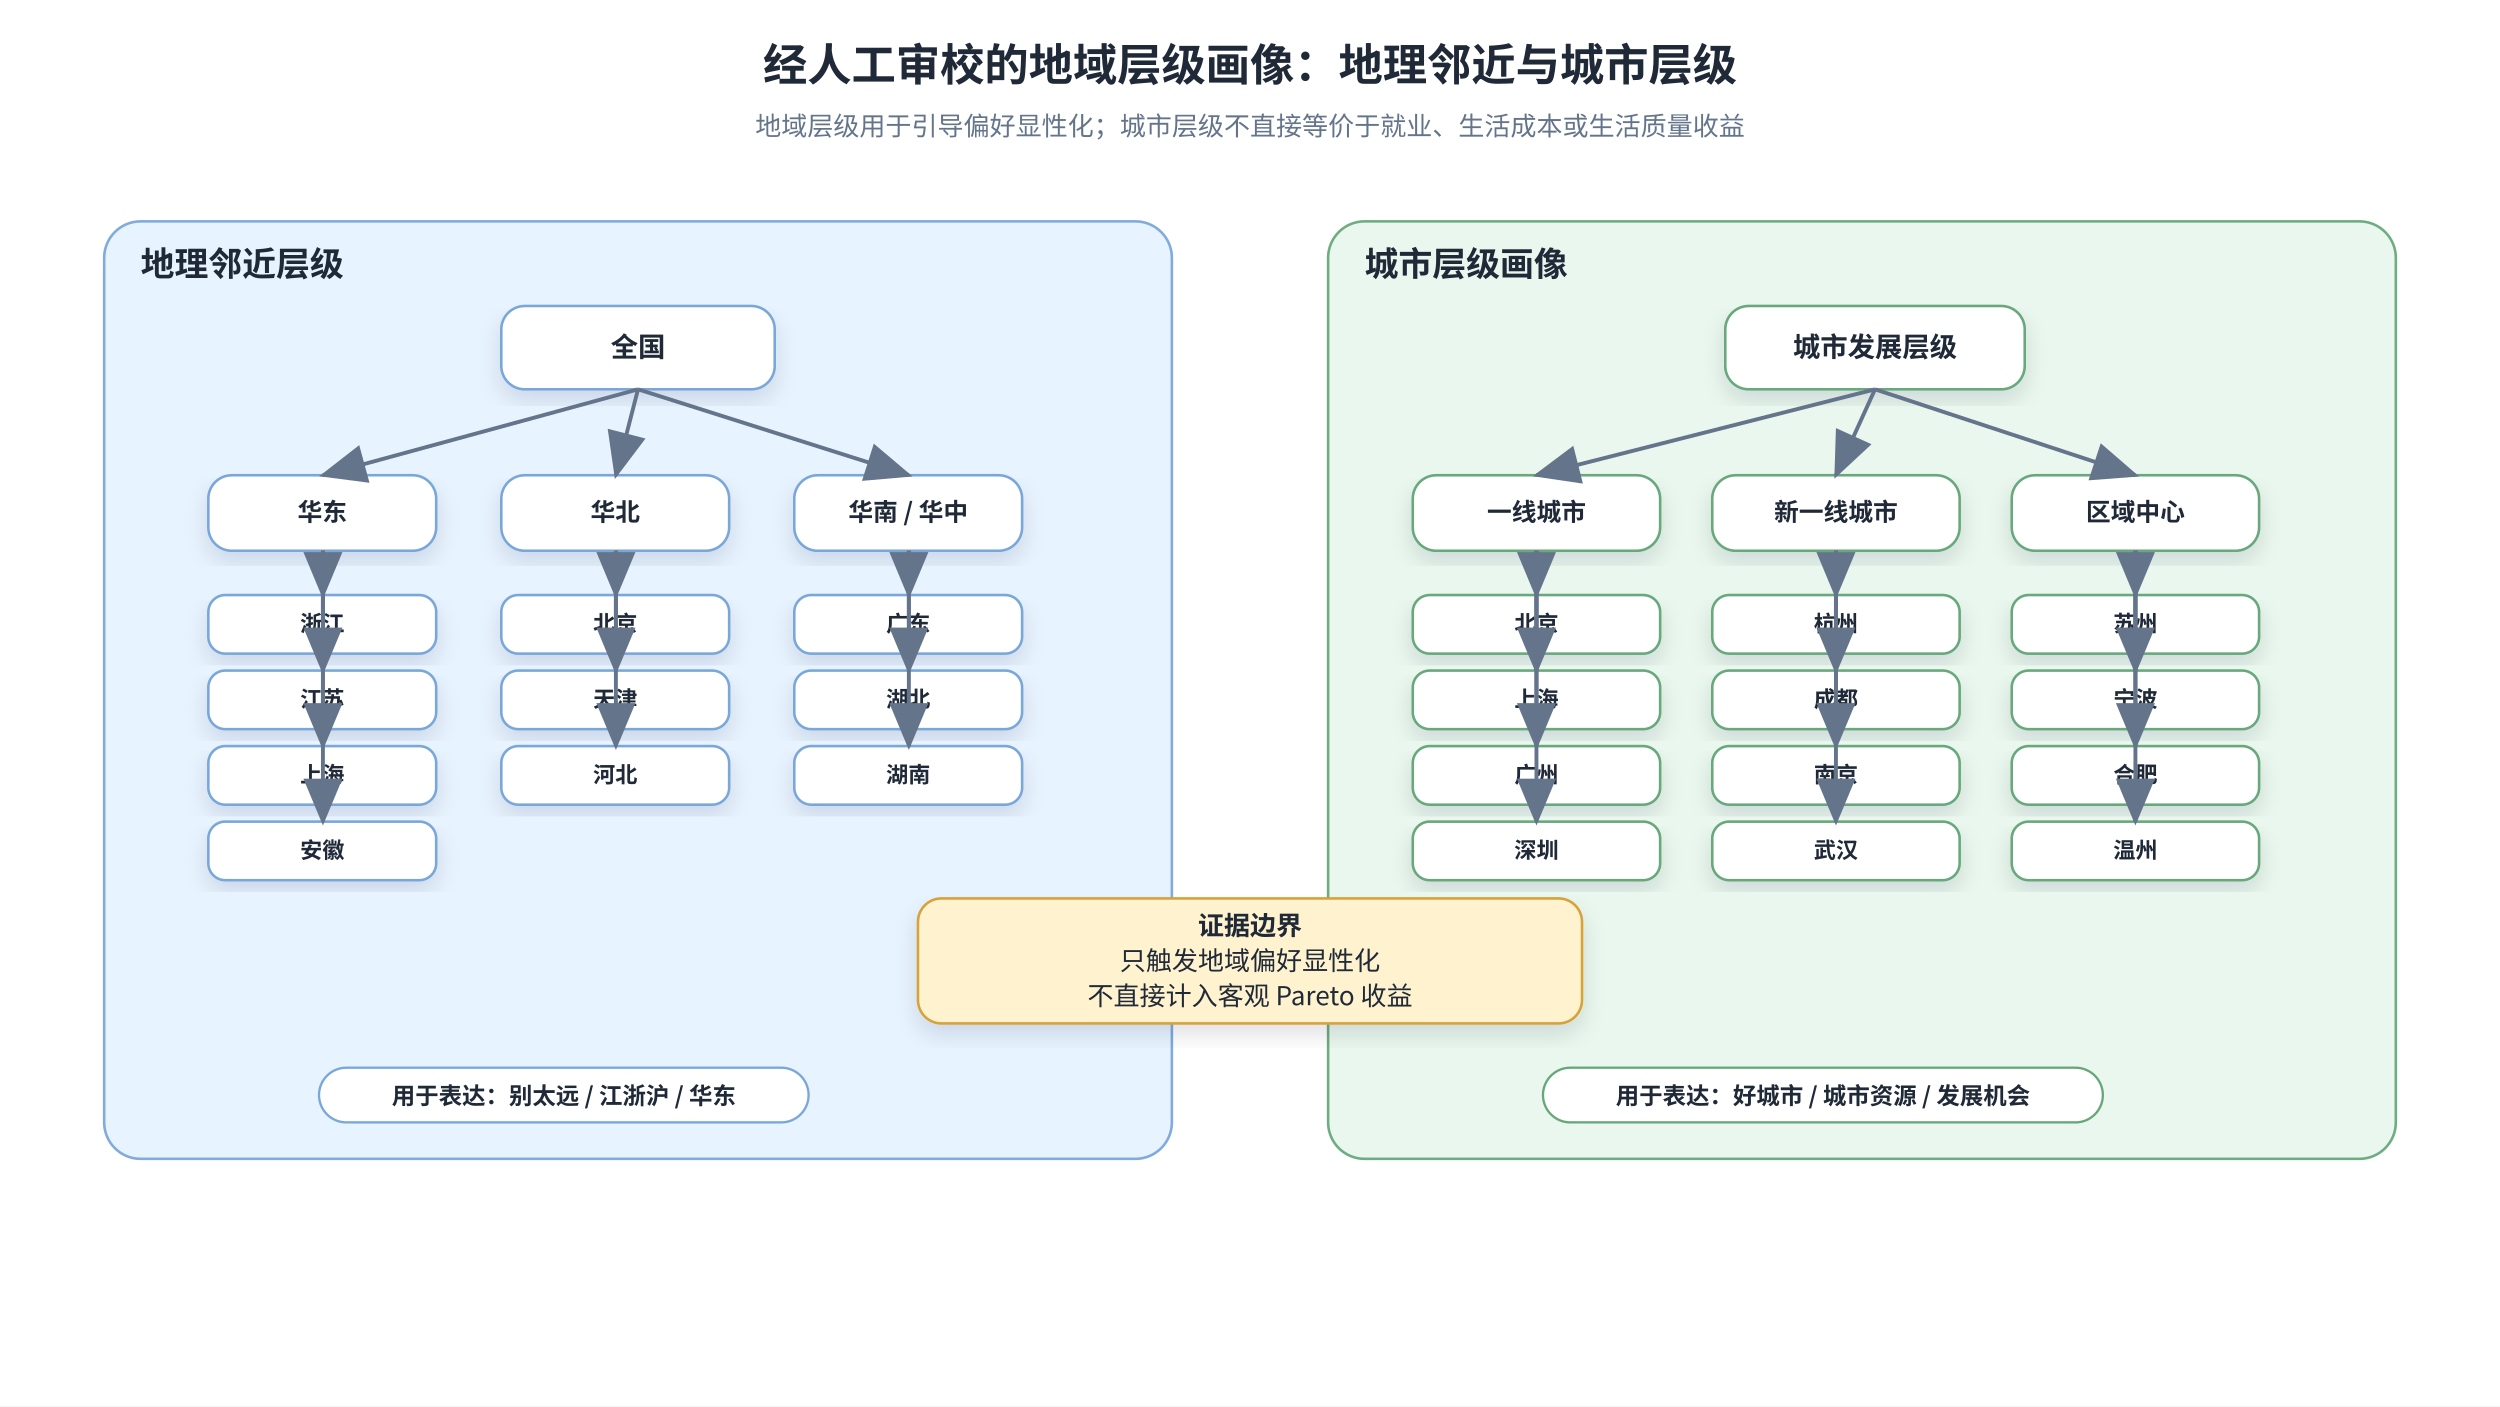
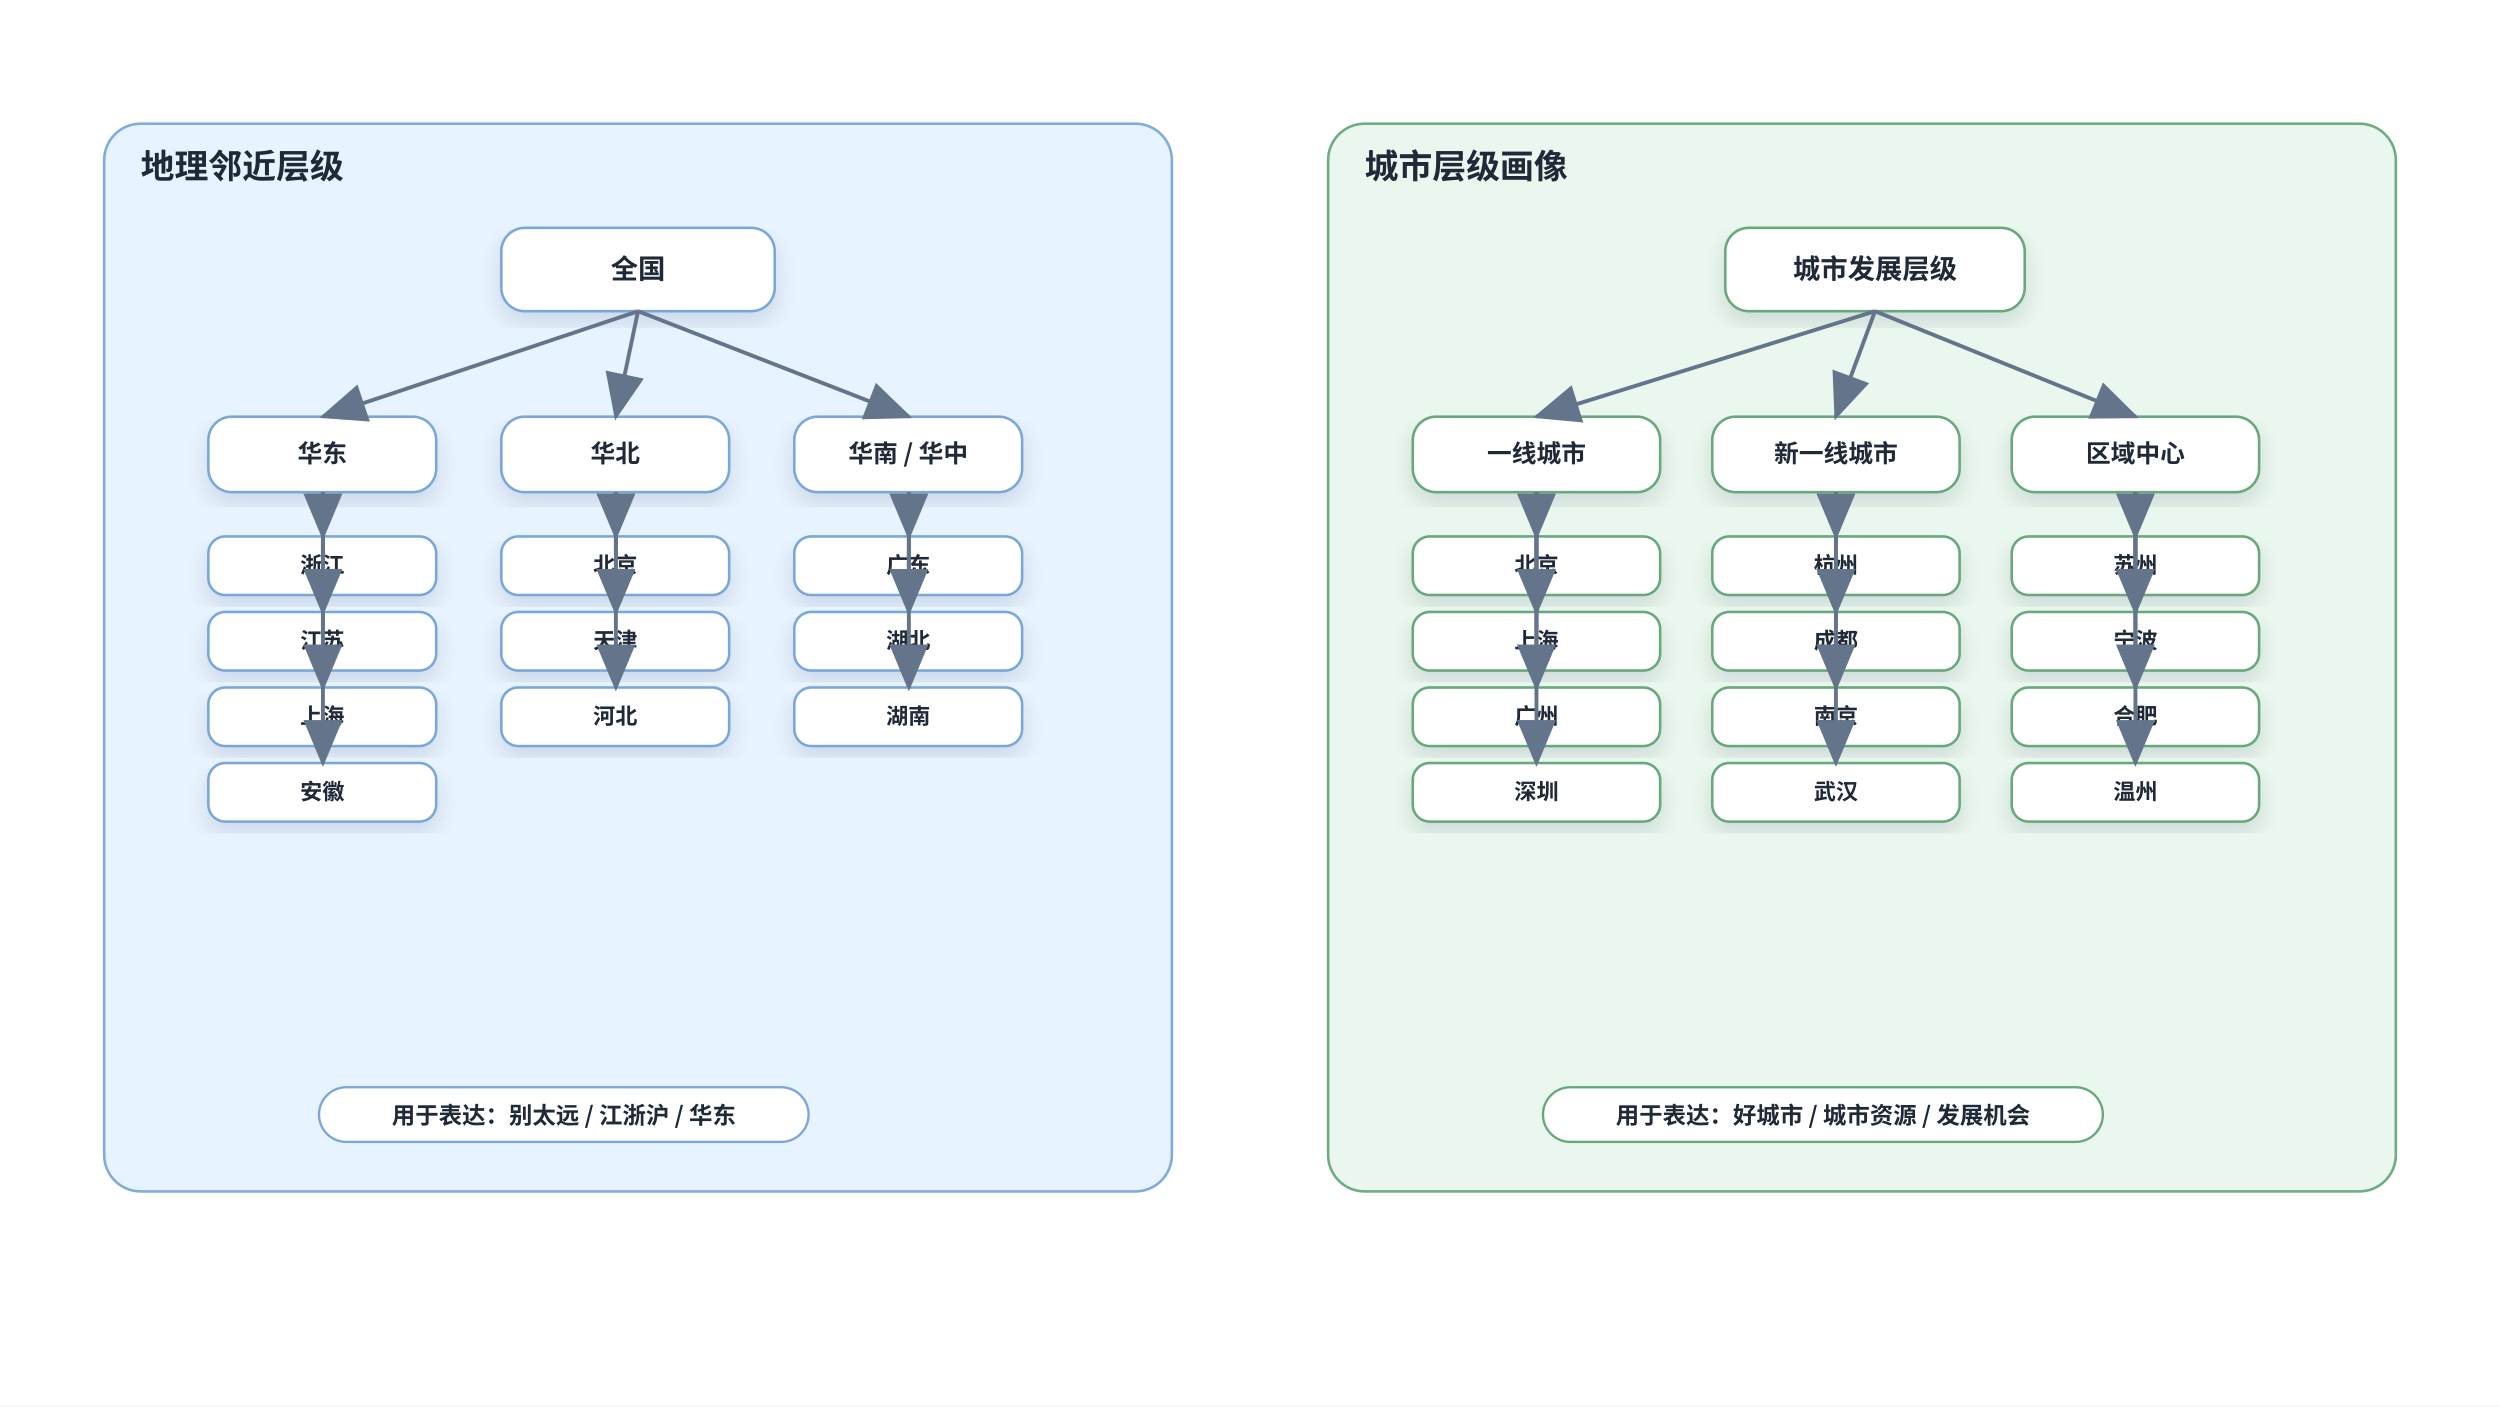
<svg xmlns="http://www.w3.org/2000/svg" width="1920" height="1080" viewBox="0 0 1920 1080">
  <rect width="100%" height="100%" fill="#ffffff" />
  <defs>
    <marker id="arrow" markerWidth="14" markerHeight="14" refX="11" refY="5" orient="auto" markerUnits="strokeWidth">
      <path d="M0,0 L12,5 L0,10 Z" fill="#64748b" />
    </marker>
    <filter id="shadow" x="-10%" y="-10%" width="120%" height="130%">
      <feDropShadow dx="0" dy="8" stdDeviation="8" flood-color="#0f172a" flood-opacity="0.12" />
    </filter>
  </defs>
  <style>
  text {
    font-family: Microsoft YaHei, Noto Sans CJK SC, SimHei, Arial, sans-serif;
    dominant-baseline: alphabetic;
  }
  .card {
    filter: url(#shadow);
  }
</style>
-   <text x="960" y="62" text-anchor="middle" font-size="34" font-weight="800" fill="#1f2937">经人工审校的地域层级画像：地理邻近与城市层级</text>
-   <text x="960" y="104" text-anchor="middle" font-size="20" font-weight="500" fill="#64748b">地域层级用于引导偏好显性化；城市层级不直接等价于就业、生活成本或生活质量收益</text>
-   <rect x="80" y="170" width="820" height="720" rx="28" fill="#e6f2ff" stroke="#7aa7d9" stroke-width="2" opacity="0.95" />
-   <text x="108" y="212" text-anchor="start" font-size="26" font-weight="700" fill="#1f2937">地理邻近层级</text>
-   <rect class="card" x="385" y="235" width="210" height="64" rx="18" fill="#ffffff" stroke="#7aa7d9" stroke-width="2" />
-   <text x="490.0" y="274" text-anchor="middle" font-size="21" font-weight="600" fill="#1f2937">全国</text>
-   <rect class="card" x="160" y="365" width="175" height="58" rx="18" fill="#ffffff" stroke="#7aa7d9" stroke-width="2" />
-   <text x="247.5" y="400" text-anchor="middle" font-size="19" font-weight="600" fill="#1f2937">华东</text>
-   <path d="M490,299 L248,365" fill="none" stroke="#64748b" stroke-width="3" marker-end="url(#arrow)" />
-   <rect class="card" x="160" y="457" width="175" height="45" rx="13" fill="#ffffff" stroke="#7aa7d9" stroke-width="2" />
-   <text x="247.5" y="485" text-anchor="middle" font-size="17" font-weight="600" fill="#1f2937">浙江</text>
-   <path d="M248,423 L248,457" fill="none" stroke="#64748b" stroke-width="3" marker-end="url(#arrow)" />
-   <rect class="card" x="160" y="515" width="175" height="45" rx="13" fill="#ffffff" stroke="#7aa7d9" stroke-width="2" />
-   <text x="247.5" y="543" text-anchor="middle" font-size="17" font-weight="600" fill="#1f2937">江苏</text>
-   <path d="M248,423 L248,515" fill="none" stroke="#64748b" stroke-width="3" marker-end="url(#arrow)" />
-   <rect class="card" x="160" y="573" width="175" height="45" rx="13" fill="#ffffff" stroke="#7aa7d9" stroke-width="2" />
-   <text x="247.5" y="601" text-anchor="middle" font-size="17" font-weight="600" fill="#1f2937">上海</text>
-   <path d="M248,423 L248,573" fill="none" stroke="#64748b" stroke-width="3" marker-end="url(#arrow)" />
-   <rect class="card" x="160" y="631" width="175" height="45" rx="13" fill="#ffffff" stroke="#7aa7d9" stroke-width="2" />
-   <text x="247.5" y="659" text-anchor="middle" font-size="17" font-weight="600" fill="#1f2937">安徽</text>
-   <path d="M248,423 L248,631" fill="none" stroke="#64748b" stroke-width="3" marker-end="url(#arrow)" />
-   <rect class="card" x="385" y="365" width="175" height="58" rx="18" fill="#ffffff" stroke="#7aa7d9" stroke-width="2" />
-   <text x="472.5" y="400" text-anchor="middle" font-size="19" font-weight="600" fill="#1f2937">华北</text>
-   <path d="M490,299 L473,365" fill="none" stroke="#64748b" stroke-width="3" marker-end="url(#arrow)" />
-   <rect class="card" x="385" y="457" width="175" height="45" rx="13" fill="#ffffff" stroke="#7aa7d9" stroke-width="2" />
-   <text x="472.5" y="485" text-anchor="middle" font-size="17" font-weight="600" fill="#1f2937">北京</text>
-   <path d="M473,423 L473,457" fill="none" stroke="#64748b" stroke-width="3" marker-end="url(#arrow)" />
-   <rect class="card" x="385" y="515" width="175" height="45" rx="13" fill="#ffffff" stroke="#7aa7d9" stroke-width="2" />
-   <text x="472.5" y="543" text-anchor="middle" font-size="17" font-weight="600" fill="#1f2937">天津</text>
-   <path d="M473,423 L473,515" fill="none" stroke="#64748b" stroke-width="3" marker-end="url(#arrow)" />
-   <rect class="card" x="385" y="573" width="175" height="45" rx="13" fill="#ffffff" stroke="#7aa7d9" stroke-width="2" />
-   <text x="472.5" y="601" text-anchor="middle" font-size="17" font-weight="600" fill="#1f2937">河北</text>
-   <path d="M473,423 L473,573" fill="none" stroke="#64748b" stroke-width="3" marker-end="url(#arrow)" />
-   <rect class="card" x="610" y="365" width="175" height="58" rx="18" fill="#ffffff" stroke="#7aa7d9" stroke-width="2" />
-   <text x="697.5" y="400" text-anchor="middle" font-size="19" font-weight="600" fill="#1f2937">华南 / 华中</text>
-   <path d="M490,299 L698,365" fill="none" stroke="#64748b" stroke-width="3" marker-end="url(#arrow)" />
-   <rect class="card" x="610" y="457" width="175" height="45" rx="13" fill="#ffffff" stroke="#7aa7d9" stroke-width="2" />
-   <text x="697.5" y="485" text-anchor="middle" font-size="17" font-weight="600" fill="#1f2937">广东</text>
-   <path d="M698,423 L698,457" fill="none" stroke="#64748b" stroke-width="3" marker-end="url(#arrow)" />
-   <rect class="card" x="610" y="515" width="175" height="45" rx="13" fill="#ffffff" stroke="#7aa7d9" stroke-width="2" />
-   <text x="697.5" y="543" text-anchor="middle" font-size="17" font-weight="600" fill="#1f2937">湖北</text>
-   <path d="M698,423 L698,515" fill="none" stroke="#64748b" stroke-width="3" marker-end="url(#arrow)" />
-   <rect class="card" x="610" y="573" width="175" height="45" rx="13" fill="#ffffff" stroke="#7aa7d9" stroke-width="2" />
-   <text x="697.5" y="601" text-anchor="middle" font-size="17" font-weight="600" fill="#1f2937">湖南</text>
-   <path d="M698,423 L698,573" fill="none" stroke="#64748b" stroke-width="3" marker-end="url(#arrow)" />
-   <rect x="245" y="820" width="376" height="42" rx="21" fill="#ffffff" stroke="#7aa7d9" stroke-width="1.8" />
-   <text x="433.0" y="848" text-anchor="middle" font-size="18" font-weight="700" fill="#1f2937">用于表达：别太远 / 江浙沪 / 华东</text>
-   <rect x="1020" y="170" width="820" height="720" rx="28" fill="#e8f7ed" stroke="#67a87b" stroke-width="2" opacity="0.95" />
-   <text x="1048" y="212" text-anchor="start" font-size="26" font-weight="700" fill="#1f2937">城市层级画像</text>
-   <rect class="card" x="1325" y="235" width="230" height="64" rx="18" fill="#ffffff" stroke="#67a87b" stroke-width="2" />
-   <text x="1440.0" y="274" text-anchor="middle" font-size="21" font-weight="600" fill="#1f2937">城市发展层级</text>
-   <rect class="card" x="1085" y="365" width="190" height="58" rx="18" fill="#ffffff" stroke="#67a87b" stroke-width="2" />
-   <text x="1180.0" y="400" text-anchor="middle" font-size="19" font-weight="600" fill="#1f2937">一线城市</text>
-   <path d="M1440,299 L1180,365" fill="none" stroke="#64748b" stroke-width="3" marker-end="url(#arrow)" />
-   <rect class="card" x="1085" y="457" width="190" height="45" rx="13" fill="#ffffff" stroke="#67a87b" stroke-width="2" />
-   <text x="1180.0" y="485" text-anchor="middle" font-size="17" font-weight="600" fill="#1f2937">北京</text>
-   <path d="M1180,423 L1180,457" fill="none" stroke="#64748b" stroke-width="3" marker-end="url(#arrow)" />
-   <rect class="card" x="1085" y="515" width="190" height="45" rx="13" fill="#ffffff" stroke="#67a87b" stroke-width="2" />
-   <text x="1180.0" y="543" text-anchor="middle" font-size="17" font-weight="600" fill="#1f2937">上海</text>
-   <path d="M1180,423 L1180,515" fill="none" stroke="#64748b" stroke-width="3" marker-end="url(#arrow)" />
-   <rect class="card" x="1085" y="573" width="190" height="45" rx="13" fill="#ffffff" stroke="#67a87b" stroke-width="2" />
-   <text x="1180.0" y="601" text-anchor="middle" font-size="17" font-weight="600" fill="#1f2937">广州</text>
-   <path d="M1180,423 L1180,573" fill="none" stroke="#64748b" stroke-width="3" marker-end="url(#arrow)" />
-   <rect class="card" x="1085" y="631" width="190" height="45" rx="13" fill="#ffffff" stroke="#67a87b" stroke-width="2" />
-   <text x="1180.0" y="659" text-anchor="middle" font-size="17" font-weight="600" fill="#1f2937">深圳</text>
-   <path d="M1180,423 L1180,631" fill="none" stroke="#64748b" stroke-width="3" marker-end="url(#arrow)" />
-   <rect class="card" x="1315" y="365" width="190" height="58" rx="18" fill="#ffffff" stroke="#67a87b" stroke-width="2" />
-   <text x="1410.0" y="400" text-anchor="middle" font-size="19" font-weight="600" fill="#1f2937">新一线城市</text>
-   <path d="M1440,299 L1410,365" fill="none" stroke="#64748b" stroke-width="3" marker-end="url(#arrow)" />
-   <rect class="card" x="1315" y="457" width="190" height="45" rx="13" fill="#ffffff" stroke="#67a87b" stroke-width="2" />
-   <text x="1410.0" y="485" text-anchor="middle" font-size="17" font-weight="600" fill="#1f2937">杭州</text>
-   <path d="M1410,423 L1410,457" fill="none" stroke="#64748b" stroke-width="3" marker-end="url(#arrow)" />
-   <rect class="card" x="1315" y="515" width="190" height="45" rx="13" fill="#ffffff" stroke="#67a87b" stroke-width="2" />
-   <text x="1410.0" y="543" text-anchor="middle" font-size="17" font-weight="600" fill="#1f2937">成都</text>
-   <path d="M1410,423 L1410,515" fill="none" stroke="#64748b" stroke-width="3" marker-end="url(#arrow)" />
-   <rect class="card" x="1315" y="573" width="190" height="45" rx="13" fill="#ffffff" stroke="#67a87b" stroke-width="2" />
-   <text x="1410.0" y="601" text-anchor="middle" font-size="17" font-weight="600" fill="#1f2937">南京</text>
-   <path d="M1410,423 L1410,573" fill="none" stroke="#64748b" stroke-width="3" marker-end="url(#arrow)" />
-   <rect class="card" x="1315" y="631" width="190" height="45" rx="13" fill="#ffffff" stroke="#67a87b" stroke-width="2" />
-   <text x="1410.0" y="659" text-anchor="middle" font-size="17" font-weight="600" fill="#1f2937">武汉</text>
-   <path d="M1410,423 L1410,631" fill="none" stroke="#64748b" stroke-width="3" marker-end="url(#arrow)" />
-   <rect class="card" x="1545" y="365" width="190" height="58" rx="18" fill="#ffffff" stroke="#67a87b" stroke-width="2" />
-   <text x="1640.0" y="400" text-anchor="middle" font-size="19" font-weight="600" fill="#1f2937">区域中心</text>
-   <path d="M1440,299 L1640,365" fill="none" stroke="#64748b" stroke-width="3" marker-end="url(#arrow)" />
-   <rect class="card" x="1545" y="457" width="190" height="45" rx="13" fill="#ffffff" stroke="#67a87b" stroke-width="2" />
-   <text x="1640.0" y="485" text-anchor="middle" font-size="17" font-weight="600" fill="#1f2937">苏州</text>
-   <path d="M1640,423 L1640,457" fill="none" stroke="#64748b" stroke-width="3" marker-end="url(#arrow)" />
-   <rect class="card" x="1545" y="515" width="190" height="45" rx="13" fill="#ffffff" stroke="#67a87b" stroke-width="2" />
-   <text x="1640.0" y="543" text-anchor="middle" font-size="17" font-weight="600" fill="#1f2937">宁波</text>
-   <path d="M1640,423 L1640,515" fill="none" stroke="#64748b" stroke-width="3" marker-end="url(#arrow)" />
-   <rect class="card" x="1545" y="573" width="190" height="45" rx="13" fill="#ffffff" stroke="#67a87b" stroke-width="2" />
-   <text x="1640.0" y="601" text-anchor="middle" font-size="17" font-weight="600" fill="#1f2937">合肥</text>
-   <path d="M1640,423 L1640,573" fill="none" stroke="#64748b" stroke-width="3" marker-end="url(#arrow)" />
-   <rect class="card" x="1545" y="631" width="190" height="45" rx="13" fill="#ffffff" stroke="#67a87b" stroke-width="2" />
-   <text x="1640.0" y="659" text-anchor="middle" font-size="17" font-weight="600" fill="#1f2937">温州</text>
-   <path d="M1640,423 L1640,631" fill="none" stroke="#64748b" stroke-width="3" marker-end="url(#arrow)" />
-   <rect x="1185" y="820" width="430" height="42" rx="21" fill="#ffffff" stroke="#67a87b" stroke-width="1.8" />
-   <text x="1400.0" y="848" text-anchor="middle" font-size="18" font-weight="700" fill="#1f2937">用于表达：好城市 / 城市资源 / 发展机会</text>
-   <rect class="card" x="705" y="690" width="510" height="96" rx="18" fill="#fff3cf" stroke="#d6a23a" stroke-width="2" />
-   <text x="960.0" y="718" text-anchor="middle" font-size="20" font-weight="600" fill="#1f2937">证据边界</text>
-   <text x="960.0" y="745" text-anchor="middle" font-size="20" font-weight="500" fill="#1f2937">只触发地域偏好显性化</text>
-   <text x="960.0" y="772" text-anchor="middle" font-size="20" font-weight="500" fill="#1f2937">不直接计入客观 Pareto 收益</text>
+   <rect x="80" y="95" width="820" height="820" rx="28" fill="#e6f2ff" stroke="#7aa7d9" stroke-width="2" opacity="0.95" />
+   <text x="108" y="137" text-anchor="start" font-size="26" font-weight="700" fill="#1f2937">地理邻近层级</text>
+   <rect class="card" x="385" y="175" width="210" height="64" rx="18" fill="#ffffff" stroke="#7aa7d9" stroke-width="2" />
+   <text x="490.0" y="214" text-anchor="middle" font-size="21" font-weight="600" fill="#1f2937">全国</text>
+   <rect class="card" x="160" y="320" width="175" height="58" rx="18" fill="#ffffff" stroke="#7aa7d9" stroke-width="2" />
+   <text x="247.5" y="355" text-anchor="middle" font-size="19" font-weight="600" fill="#1f2937">华东</text>
+   <path d="M490,239 L248,320" fill="none" stroke="#64748b" stroke-width="3" marker-end="url(#arrow)" />
+   <rect class="card" x="160" y="412" width="175" height="45" rx="13" fill="#ffffff" stroke="#7aa7d9" stroke-width="2" />
+   <text x="247.5" y="440" text-anchor="middle" font-size="17" font-weight="600" fill="#1f2937">浙江</text>
+   <path d="M248,378 L248,412" fill="none" stroke="#64748b" stroke-width="3" marker-end="url(#arrow)" />
+   <rect class="card" x="160" y="470" width="175" height="45" rx="13" fill="#ffffff" stroke="#7aa7d9" stroke-width="2" />
+   <text x="247.5" y="498" text-anchor="middle" font-size="17" font-weight="600" fill="#1f2937">江苏</text>
+   <path d="M248,378 L248,470" fill="none" stroke="#64748b" stroke-width="3" marker-end="url(#arrow)" />
+   <rect class="card" x="160" y="528" width="175" height="45" rx="13" fill="#ffffff" stroke="#7aa7d9" stroke-width="2" />
+   <text x="247.5" y="556" text-anchor="middle" font-size="17" font-weight="600" fill="#1f2937">上海</text>
+   <path d="M248,378 L248,528" fill="none" stroke="#64748b" stroke-width="3" marker-end="url(#arrow)" />
+   <rect class="card" x="160" y="586" width="175" height="45" rx="13" fill="#ffffff" stroke="#7aa7d9" stroke-width="2" />
+   <text x="247.5" y="614" text-anchor="middle" font-size="17" font-weight="600" fill="#1f2937">安徽</text>
+   <path d="M248,378 L248,586" fill="none" stroke="#64748b" stroke-width="3" marker-end="url(#arrow)" />
+   <rect class="card" x="385" y="320" width="175" height="58" rx="18" fill="#ffffff" stroke="#7aa7d9" stroke-width="2" />
+   <text x="472.5" y="355" text-anchor="middle" font-size="19" font-weight="600" fill="#1f2937">华北</text>
+   <path d="M490,239 L473,320" fill="none" stroke="#64748b" stroke-width="3" marker-end="url(#arrow)" />
+   <rect class="card" x="385" y="412" width="175" height="45" rx="13" fill="#ffffff" stroke="#7aa7d9" stroke-width="2" />
+   <text x="472.5" y="440" text-anchor="middle" font-size="17" font-weight="600" fill="#1f2937">北京</text>
+   <path d="M473,378 L473,412" fill="none" stroke="#64748b" stroke-width="3" marker-end="url(#arrow)" />
+   <rect class="card" x="385" y="470" width="175" height="45" rx="13" fill="#ffffff" stroke="#7aa7d9" stroke-width="2" />
+   <text x="472.5" y="498" text-anchor="middle" font-size="17" font-weight="600" fill="#1f2937">天津</text>
+   <path d="M473,378 L473,470" fill="none" stroke="#64748b" stroke-width="3" marker-end="url(#arrow)" />
+   <rect class="card" x="385" y="528" width="175" height="45" rx="13" fill="#ffffff" stroke="#7aa7d9" stroke-width="2" />
+   <text x="472.5" y="556" text-anchor="middle" font-size="17" font-weight="600" fill="#1f2937">河北</text>
+   <path d="M473,378 L473,528" fill="none" stroke="#64748b" stroke-width="3" marker-end="url(#arrow)" />
+   <rect class="card" x="610" y="320" width="175" height="58" rx="18" fill="#ffffff" stroke="#7aa7d9" stroke-width="2" />
+   <text x="697.5" y="355" text-anchor="middle" font-size="19" font-weight="600" fill="#1f2937">华南 / 华中</text>
+   <path d="M490,239 L698,320" fill="none" stroke="#64748b" stroke-width="3" marker-end="url(#arrow)" />
+   <rect class="card" x="610" y="412" width="175" height="45" rx="13" fill="#ffffff" stroke="#7aa7d9" stroke-width="2" />
+   <text x="697.5" y="440" text-anchor="middle" font-size="17" font-weight="600" fill="#1f2937">广东</text>
+   <path d="M698,378 L698,412" fill="none" stroke="#64748b" stroke-width="3" marker-end="url(#arrow)" />
+   <rect class="card" x="610" y="470" width="175" height="45" rx="13" fill="#ffffff" stroke="#7aa7d9" stroke-width="2" />
+   <text x="697.5" y="498" text-anchor="middle" font-size="17" font-weight="600" fill="#1f2937">湖北</text>
+   <path d="M698,378 L698,470" fill="none" stroke="#64748b" stroke-width="3" marker-end="url(#arrow)" />
+   <rect class="card" x="610" y="528" width="175" height="45" rx="13" fill="#ffffff" stroke="#7aa7d9" stroke-width="2" />
+   <text x="697.5" y="556" text-anchor="middle" font-size="17" font-weight="600" fill="#1f2937">湖南</text>
+   <path d="M698,378 L698,528" fill="none" stroke="#64748b" stroke-width="3" marker-end="url(#arrow)" />
+   <rect x="245" y="835" width="376" height="42" rx="21" fill="#ffffff" stroke="#7aa7d9" stroke-width="1.8" />
+   <text x="433.0" y="863" text-anchor="middle" font-size="18" font-weight="700" fill="#1f2937">用于表达：别太远 / 江浙沪 / 华东</text>
+   <rect x="1020" y="95" width="820" height="820" rx="28" fill="#e8f7ed" stroke="#67a87b" stroke-width="2" opacity="0.95" />
+   <text x="1048" y="137" text-anchor="start" font-size="26" font-weight="700" fill="#1f2937">城市层级画像</text>
+   <rect class="card" x="1325" y="175" width="230" height="64" rx="18" fill="#ffffff" stroke="#67a87b" stroke-width="2" />
+   <text x="1440.0" y="214" text-anchor="middle" font-size="21" font-weight="600" fill="#1f2937">城市发展层级</text>
+   <rect class="card" x="1085" y="320" width="190" height="58" rx="18" fill="#ffffff" stroke="#67a87b" stroke-width="2" />
+   <text x="1180.0" y="355" text-anchor="middle" font-size="19" font-weight="600" fill="#1f2937">一线城市</text>
+   <path d="M1440,239 L1180,320" fill="none" stroke="#64748b" stroke-width="3" marker-end="url(#arrow)" />
+   <rect class="card" x="1085" y="412" width="190" height="45" rx="13" fill="#ffffff" stroke="#67a87b" stroke-width="2" />
+   <text x="1180.0" y="440" text-anchor="middle" font-size="17" font-weight="600" fill="#1f2937">北京</text>
+   <path d="M1180,378 L1180,412" fill="none" stroke="#64748b" stroke-width="3" marker-end="url(#arrow)" />
+   <rect class="card" x="1085" y="470" width="190" height="45" rx="13" fill="#ffffff" stroke="#67a87b" stroke-width="2" />
+   <text x="1180.0" y="498" text-anchor="middle" font-size="17" font-weight="600" fill="#1f2937">上海</text>
+   <path d="M1180,378 L1180,470" fill="none" stroke="#64748b" stroke-width="3" marker-end="url(#arrow)" />
+   <rect class="card" x="1085" y="528" width="190" height="45" rx="13" fill="#ffffff" stroke="#67a87b" stroke-width="2" />
+   <text x="1180.0" y="556" text-anchor="middle" font-size="17" font-weight="600" fill="#1f2937">广州</text>
+   <path d="M1180,378 L1180,528" fill="none" stroke="#64748b" stroke-width="3" marker-end="url(#arrow)" />
+   <rect class="card" x="1085" y="586" width="190" height="45" rx="13" fill="#ffffff" stroke="#67a87b" stroke-width="2" />
+   <text x="1180.0" y="614" text-anchor="middle" font-size="17" font-weight="600" fill="#1f2937">深圳</text>
+   <path d="M1180,378 L1180,586" fill="none" stroke="#64748b" stroke-width="3" marker-end="url(#arrow)" />
+   <rect class="card" x="1315" y="320" width="190" height="58" rx="18" fill="#ffffff" stroke="#67a87b" stroke-width="2" />
+   <text x="1410.0" y="355" text-anchor="middle" font-size="19" font-weight="600" fill="#1f2937">新一线城市</text>
+   <path d="M1440,239 L1410,320" fill="none" stroke="#64748b" stroke-width="3" marker-end="url(#arrow)" />
+   <rect class="card" x="1315" y="412" width="190" height="45" rx="13" fill="#ffffff" stroke="#67a87b" stroke-width="2" />
+   <text x="1410.0" y="440" text-anchor="middle" font-size="17" font-weight="600" fill="#1f2937">杭州</text>
+   <path d="M1410,378 L1410,412" fill="none" stroke="#64748b" stroke-width="3" marker-end="url(#arrow)" />
+   <rect class="card" x="1315" y="470" width="190" height="45" rx="13" fill="#ffffff" stroke="#67a87b" stroke-width="2" />
+   <text x="1410.0" y="498" text-anchor="middle" font-size="17" font-weight="600" fill="#1f2937">成都</text>
+   <path d="M1410,378 L1410,470" fill="none" stroke="#64748b" stroke-width="3" marker-end="url(#arrow)" />
+   <rect class="card" x="1315" y="528" width="190" height="45" rx="13" fill="#ffffff" stroke="#67a87b" stroke-width="2" />
+   <text x="1410.0" y="556" text-anchor="middle" font-size="17" font-weight="600" fill="#1f2937">南京</text>
+   <path d="M1410,378 L1410,528" fill="none" stroke="#64748b" stroke-width="3" marker-end="url(#arrow)" />
+   <rect class="card" x="1315" y="586" width="190" height="45" rx="13" fill="#ffffff" stroke="#67a87b" stroke-width="2" />
+   <text x="1410.0" y="614" text-anchor="middle" font-size="17" font-weight="600" fill="#1f2937">武汉</text>
+   <path d="M1410,378 L1410,586" fill="none" stroke="#64748b" stroke-width="3" marker-end="url(#arrow)" />
+   <rect class="card" x="1545" y="320" width="190" height="58" rx="18" fill="#ffffff" stroke="#67a87b" stroke-width="2" />
+   <text x="1640.0" y="355" text-anchor="middle" font-size="19" font-weight="600" fill="#1f2937">区域中心</text>
+   <path d="M1440,239 L1640,320" fill="none" stroke="#64748b" stroke-width="3" marker-end="url(#arrow)" />
+   <rect class="card" x="1545" y="412" width="190" height="45" rx="13" fill="#ffffff" stroke="#67a87b" stroke-width="2" />
+   <text x="1640.0" y="440" text-anchor="middle" font-size="17" font-weight="600" fill="#1f2937">苏州</text>
+   <path d="M1640,378 L1640,412" fill="none" stroke="#64748b" stroke-width="3" marker-end="url(#arrow)" />
+   <rect class="card" x="1545" y="470" width="190" height="45" rx="13" fill="#ffffff" stroke="#67a87b" stroke-width="2" />
+   <text x="1640.0" y="498" text-anchor="middle" font-size="17" font-weight="600" fill="#1f2937">宁波</text>
+   <path d="M1640,378 L1640,470" fill="none" stroke="#64748b" stroke-width="3" marker-end="url(#arrow)" />
+   <rect class="card" x="1545" y="528" width="190" height="45" rx="13" fill="#ffffff" stroke="#67a87b" stroke-width="2" />
+   <text x="1640.0" y="556" text-anchor="middle" font-size="17" font-weight="600" fill="#1f2937">合肥</text>
+   <path d="M1640,378 L1640,528" fill="none" stroke="#64748b" stroke-width="3" marker-end="url(#arrow)" />
+   <rect class="card" x="1545" y="586" width="190" height="45" rx="13" fill="#ffffff" stroke="#67a87b" stroke-width="2" />
+   <text x="1640.0" y="614" text-anchor="middle" font-size="17" font-weight="600" fill="#1f2937">温州</text>
+   <path d="M1640,378 L1640,586" fill="none" stroke="#64748b" stroke-width="3" marker-end="url(#arrow)" />
+   <rect x="1185" y="835" width="430" height="42" rx="21" fill="#ffffff" stroke="#67a87b" stroke-width="1.8" />
+   <text x="1400.0" y="863" text-anchor="middle" font-size="18" font-weight="700" fill="#1f2937">用于表达：好城市 / 城市资源 / 发展机会</text>
</svg>
